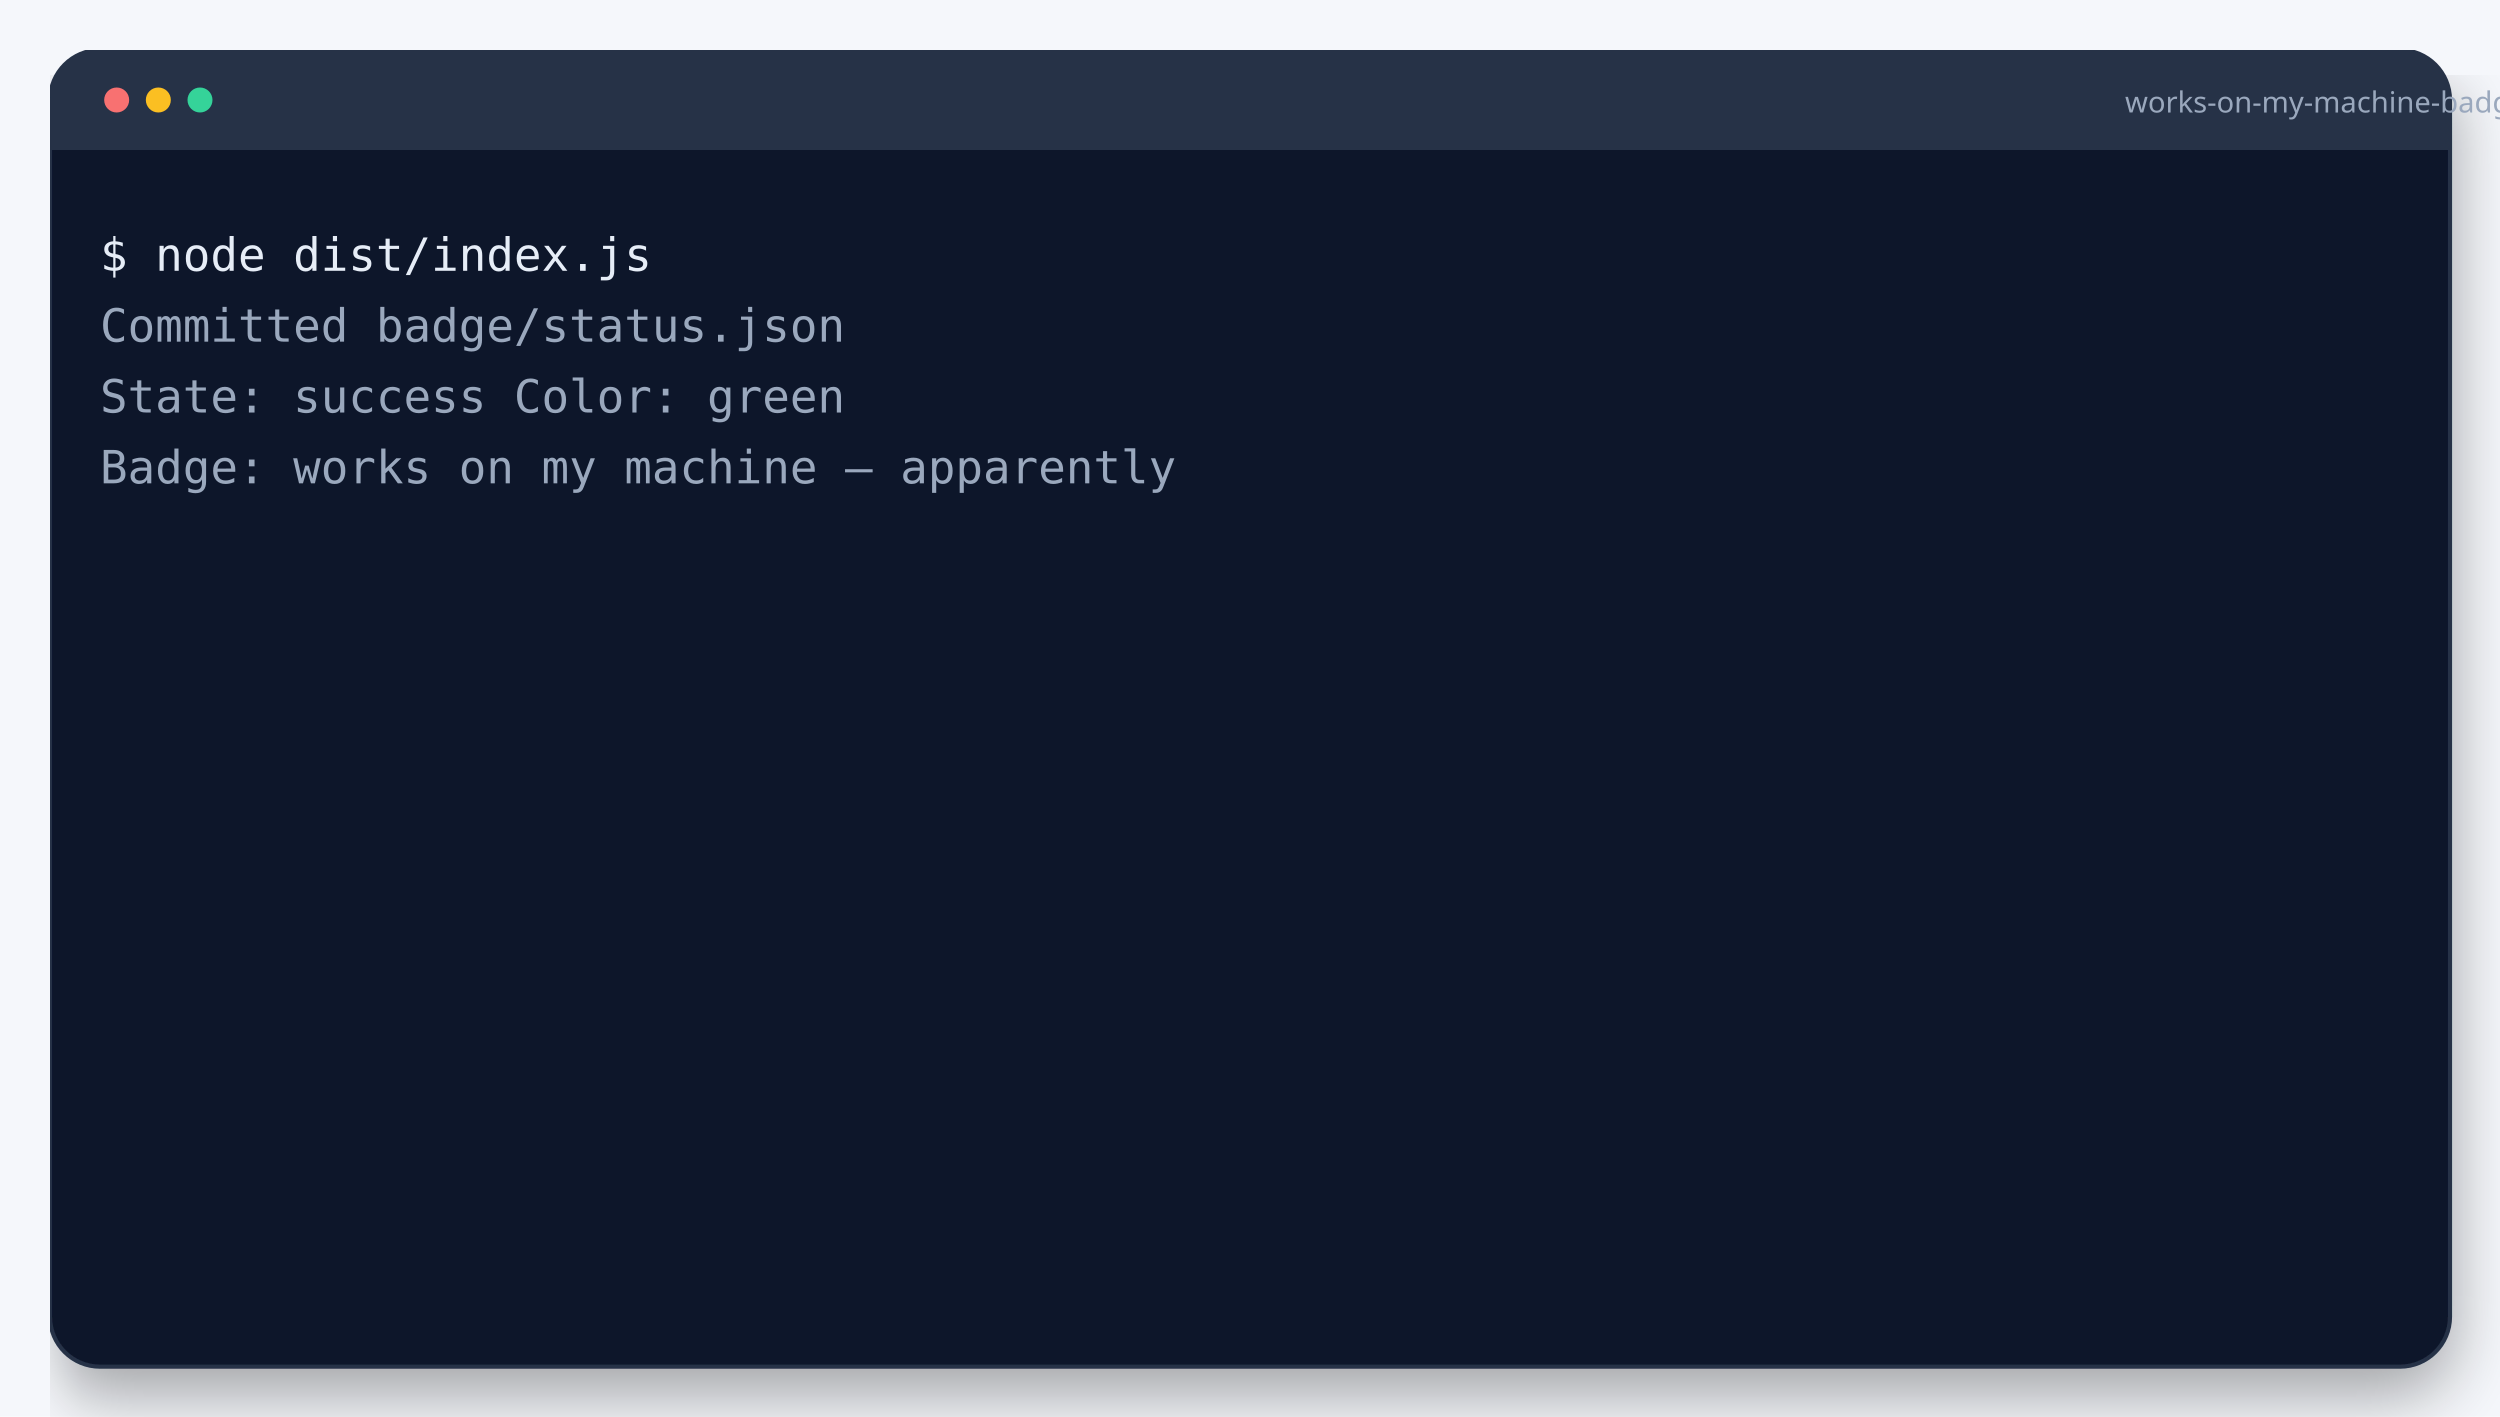
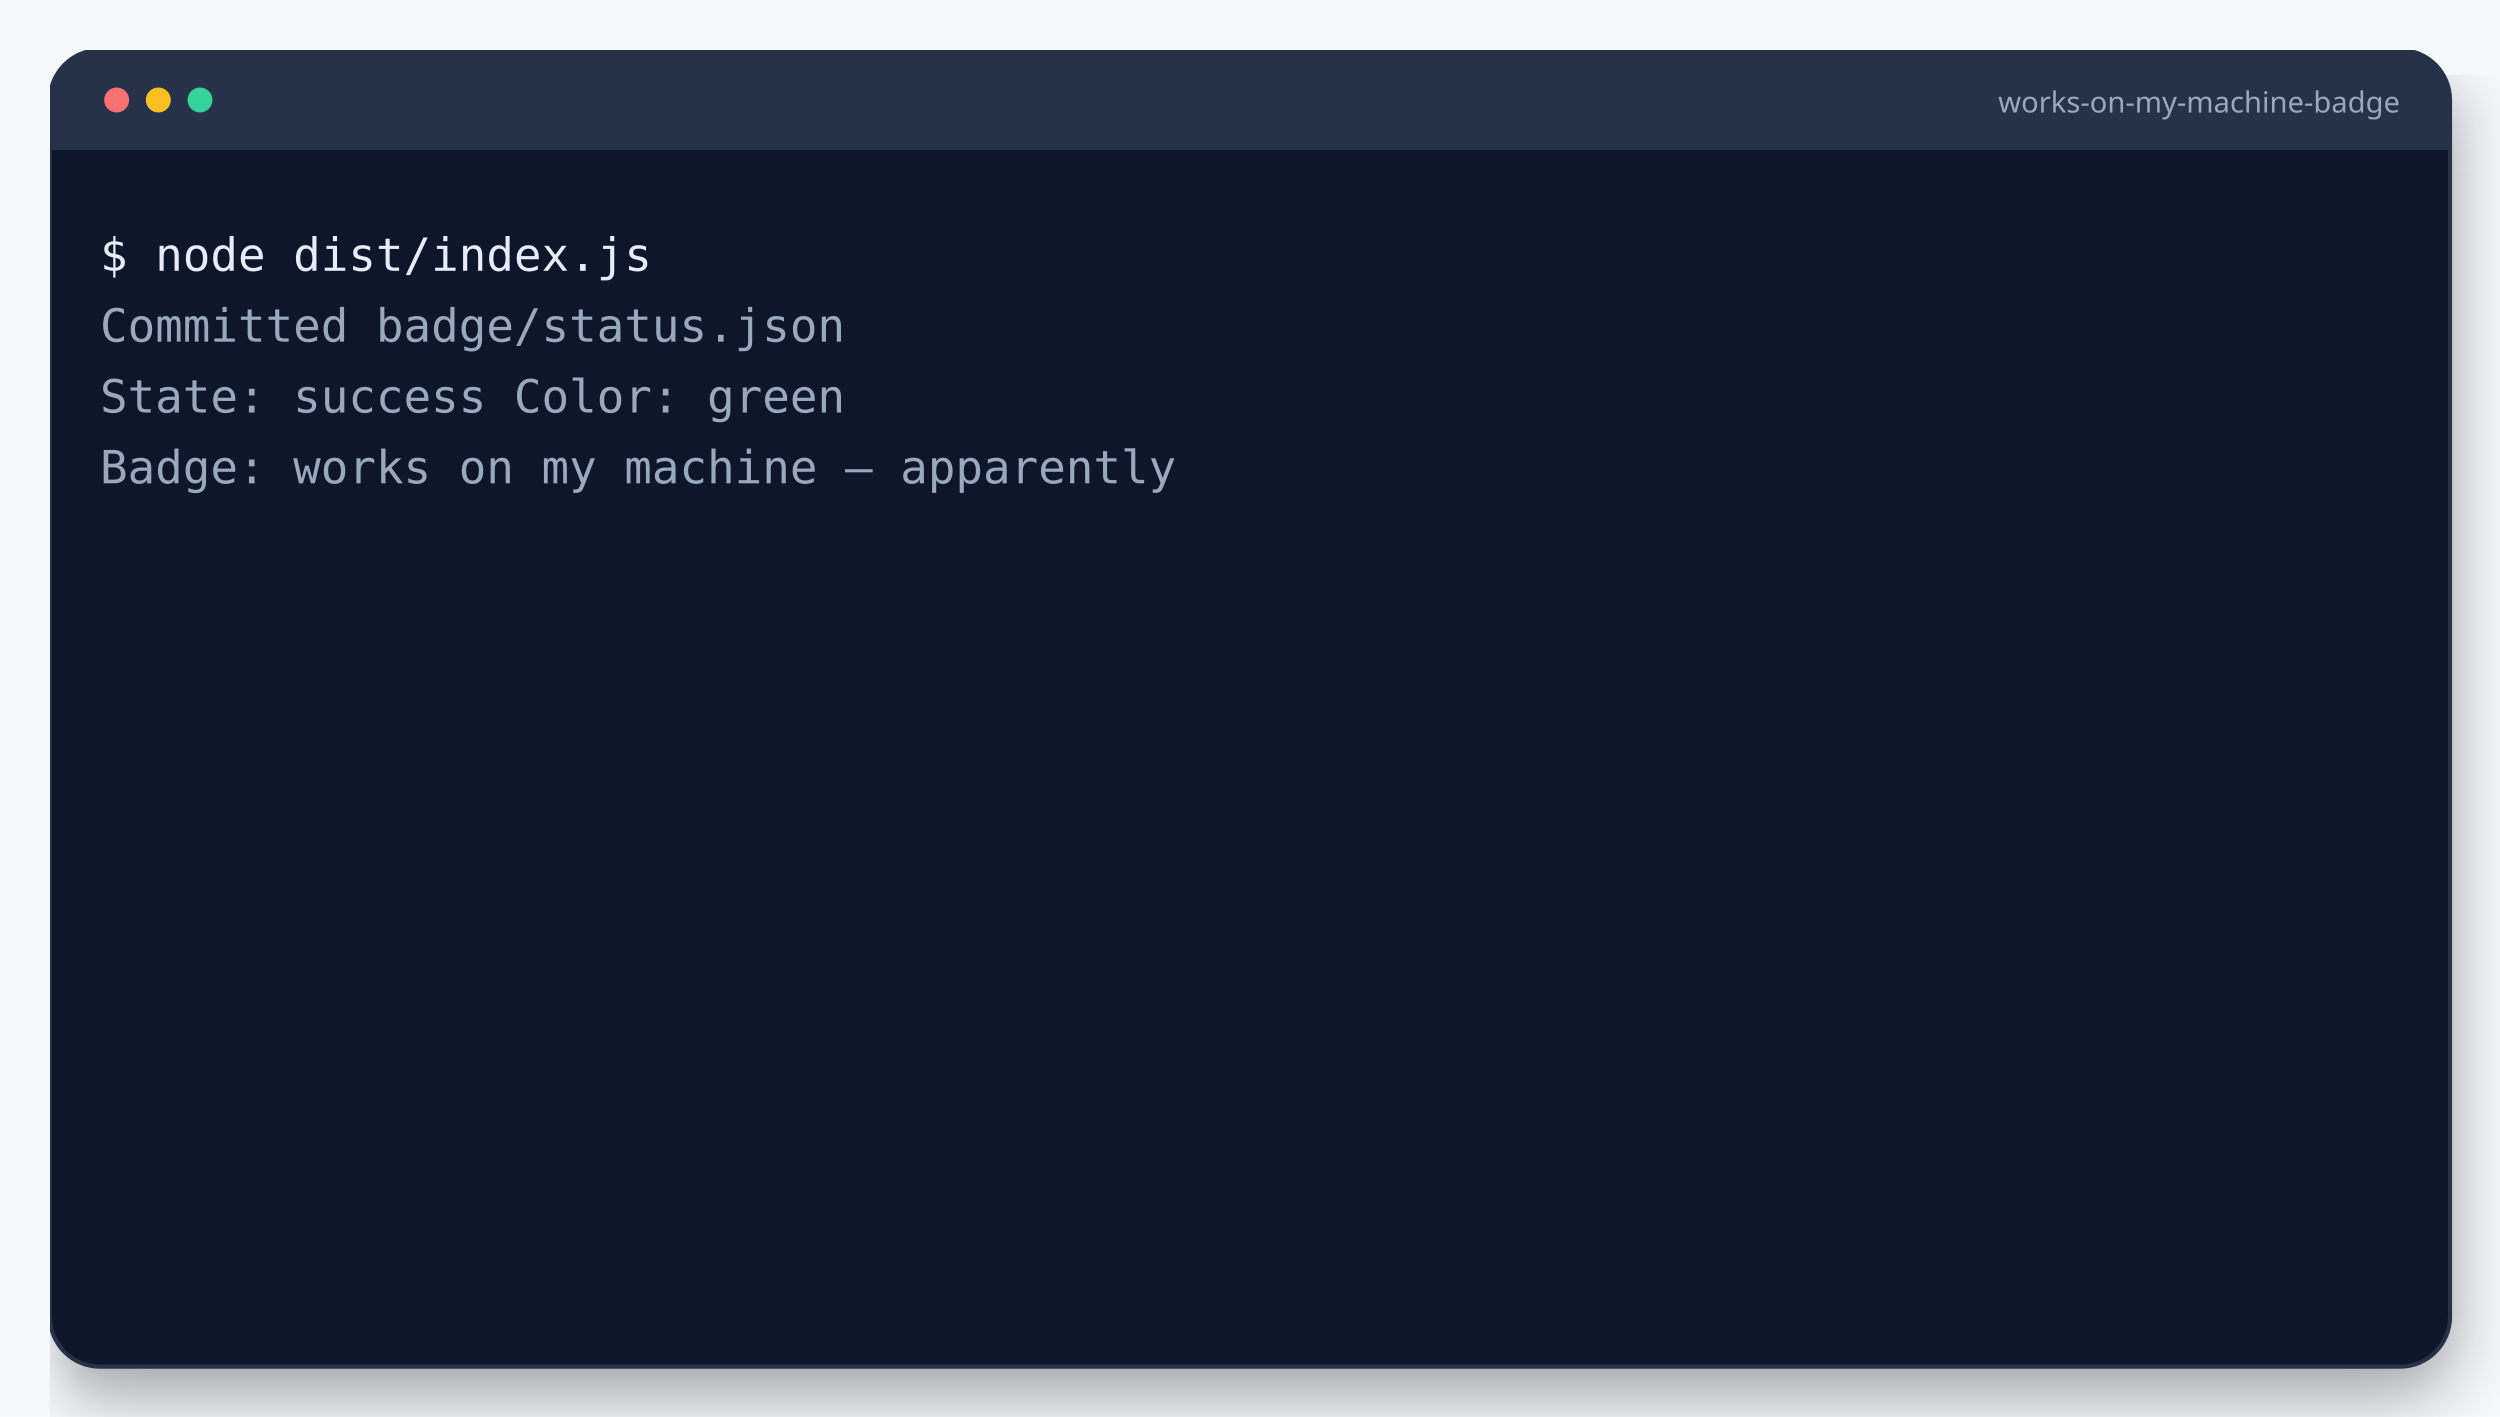
<svg xmlns="http://www.w3.org/2000/svg" width="1200" height="680" fill="none" style="color-scheme:light dark" viewBox="0 0 1200 680">
  <style>text{font-family:"Space Grotesk","Sora","IBM Plex Sans",sans-serif}.mono{font-family:"IBM Plex Mono","JetBrains Mono",monospace}</style>
  <path fill="#F5F7FB" d="M0 0h1200v680H0z" />
  <defs>
    <filter id="shadow" width="200%" height="200%" x="0" y="0">
      <feDropShadow dx="0" dy="12" flood-color="#000" flood-opacity=".35" stdDeviation="16" />
    </filter>
  </defs>
  <g filter="url(#shadow)">
    <rect width="1152" height="632" x="24" y="24" fill="#0F172A" stroke="#253147" stroke-width="2" rx="24" />
    <path fill="#253147" d="M48 24h1104a24 24 0 0 1 24 24v24H24V48a24 24 0 0 1 24-24" />
    <circle cx="56" cy="48" r="6" fill="#F87171" />
    <circle cx="76" cy="48" r="6" fill="#FBBF24" />
    <circle cx="96" cy="48" r="6" fill="#34D399" />
  </g>
-   <text x="1020" y="54" fill="#9AA8BD" font-size="14">works-on-my-machine-badge</text>
+   <text x="1152" y="54" fill="#9AA8BD" font-size="14" text-anchor="end">works-on-my-machine-badge</text>
  <text x="48" y="130" fill="#E6EDF7" class="mono" font-size="22">$ node dist/index.js</text>
  <text x="48" y="164" fill="#9AA8BD" class="mono" font-size="22">Committed badge/status.json</text>
  <text x="48" y="198" fill="#9AA8BD" class="mono" font-size="22">State: success  Color: green</text>
  <text x="48" y="232" fill="#9AA8BD" class="mono" font-size="22">Badge: works on my machine — apparently</text>
</svg>
